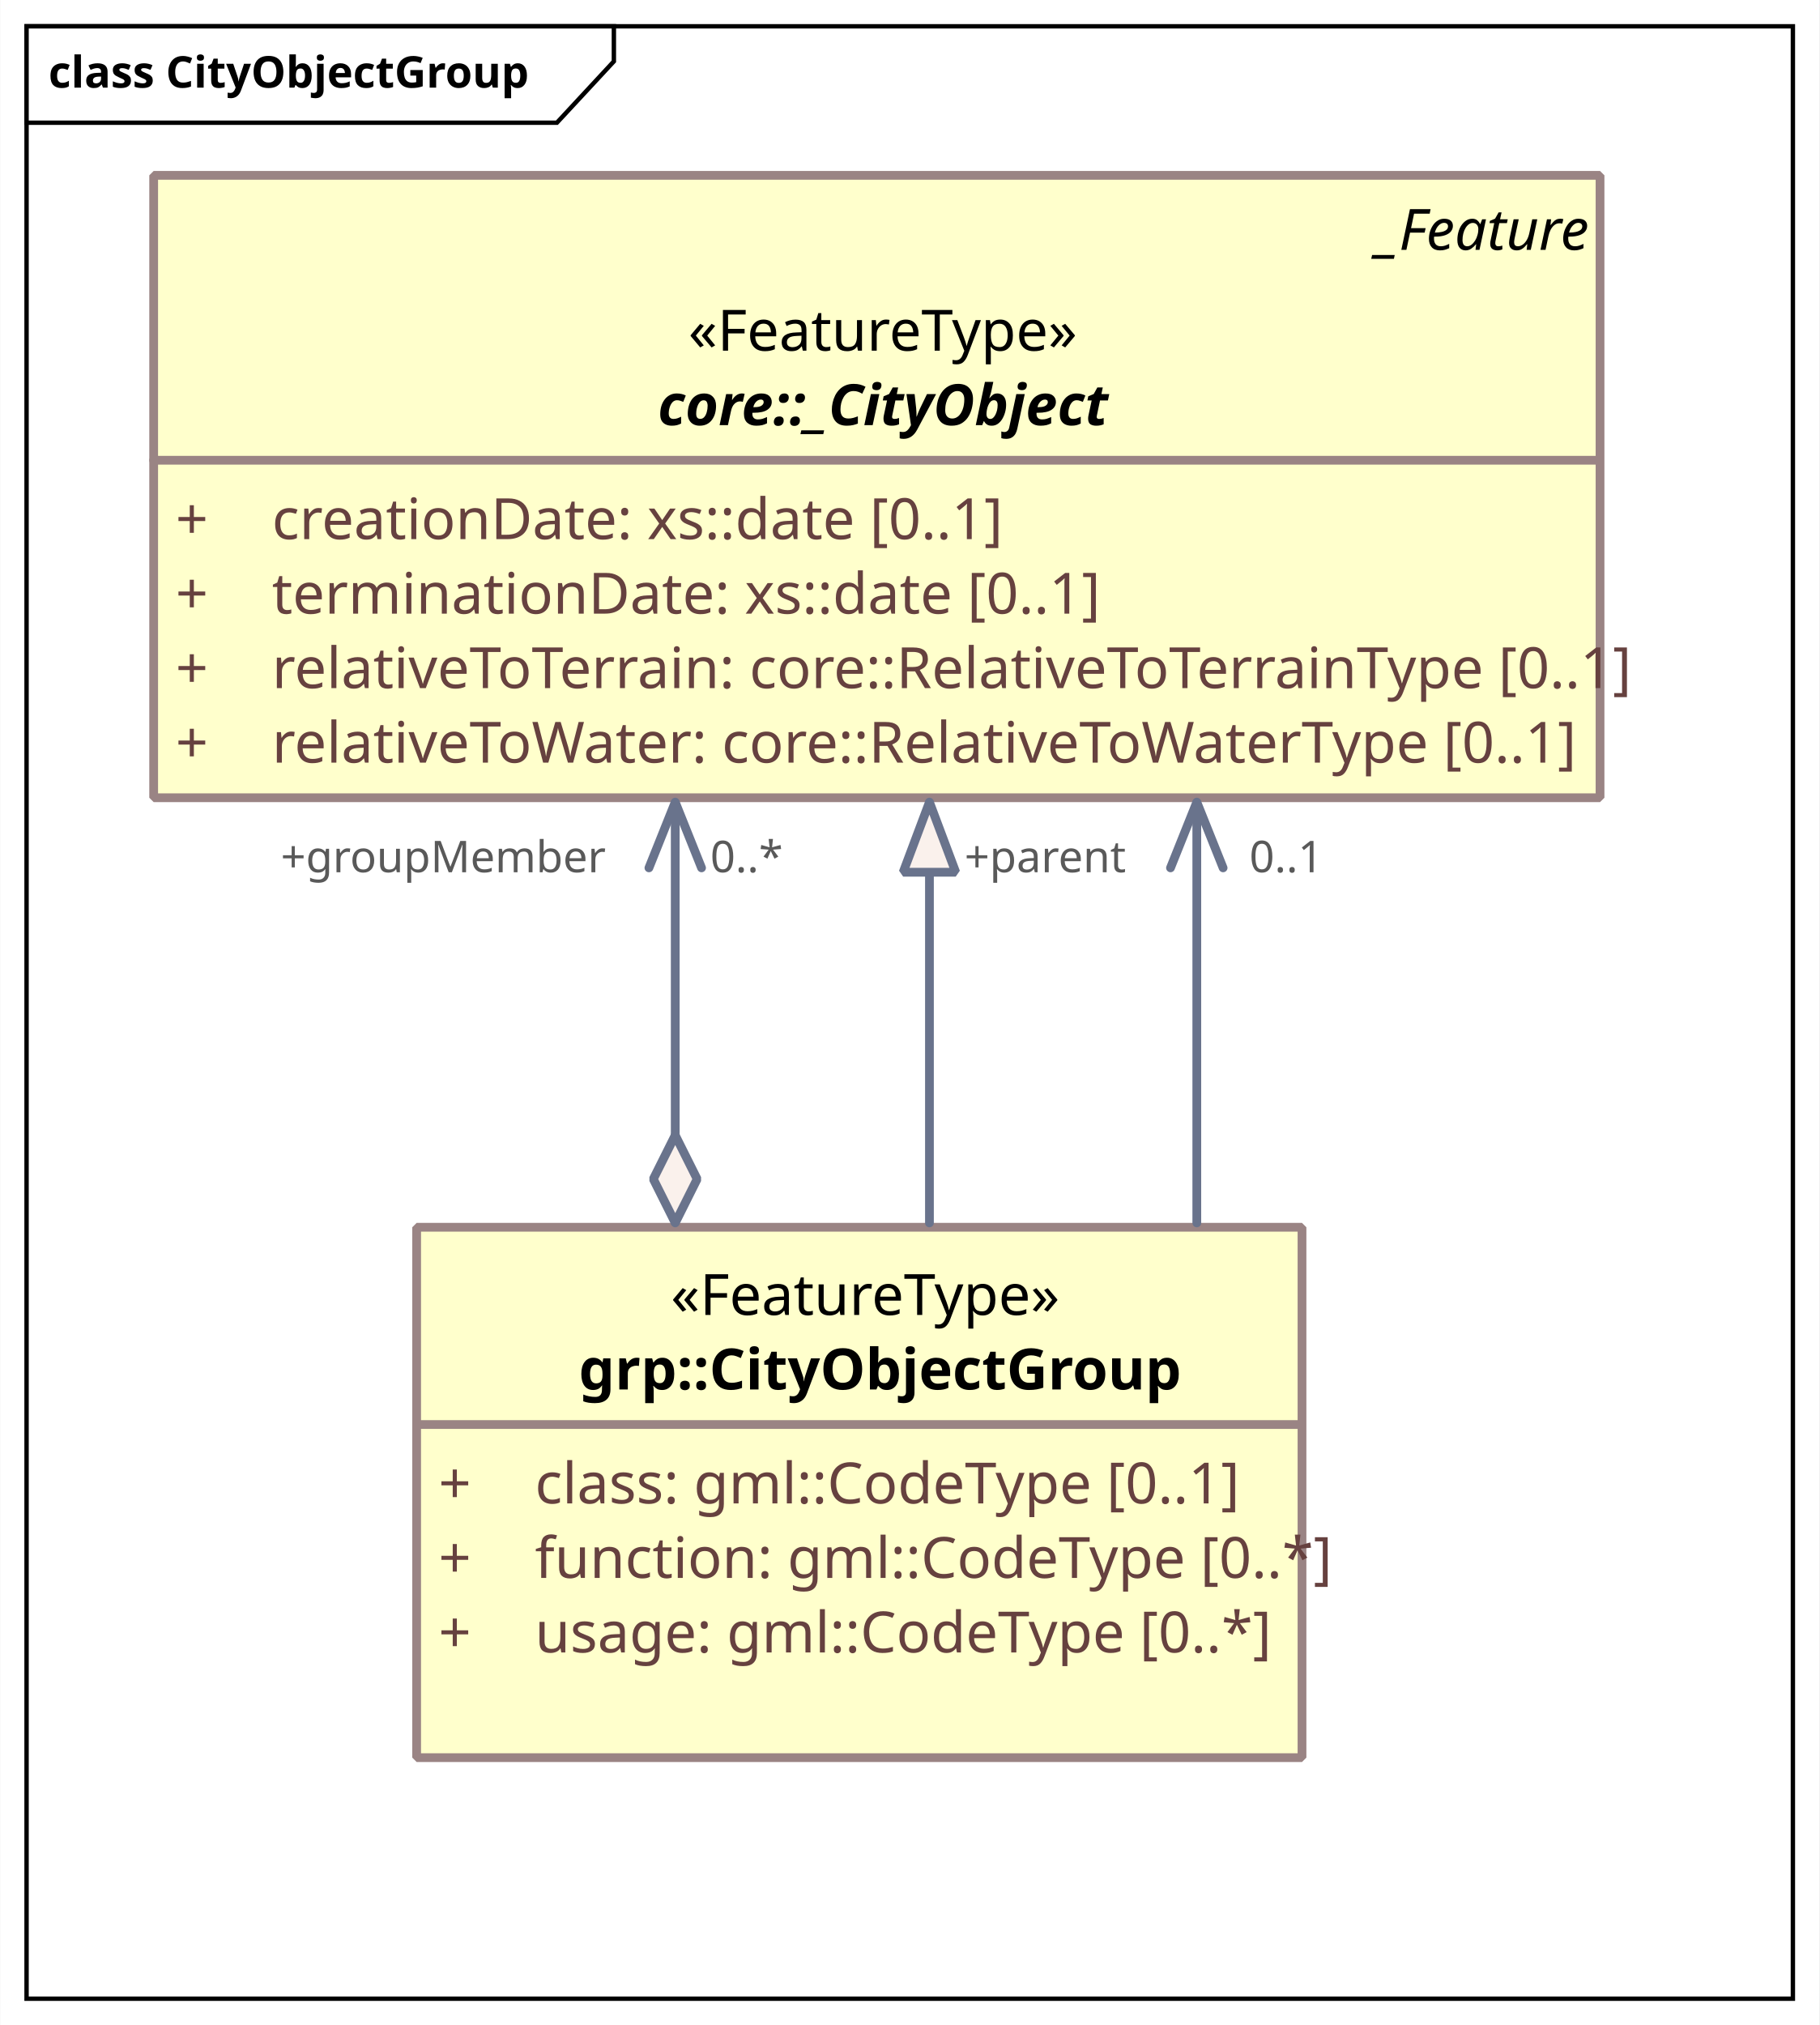
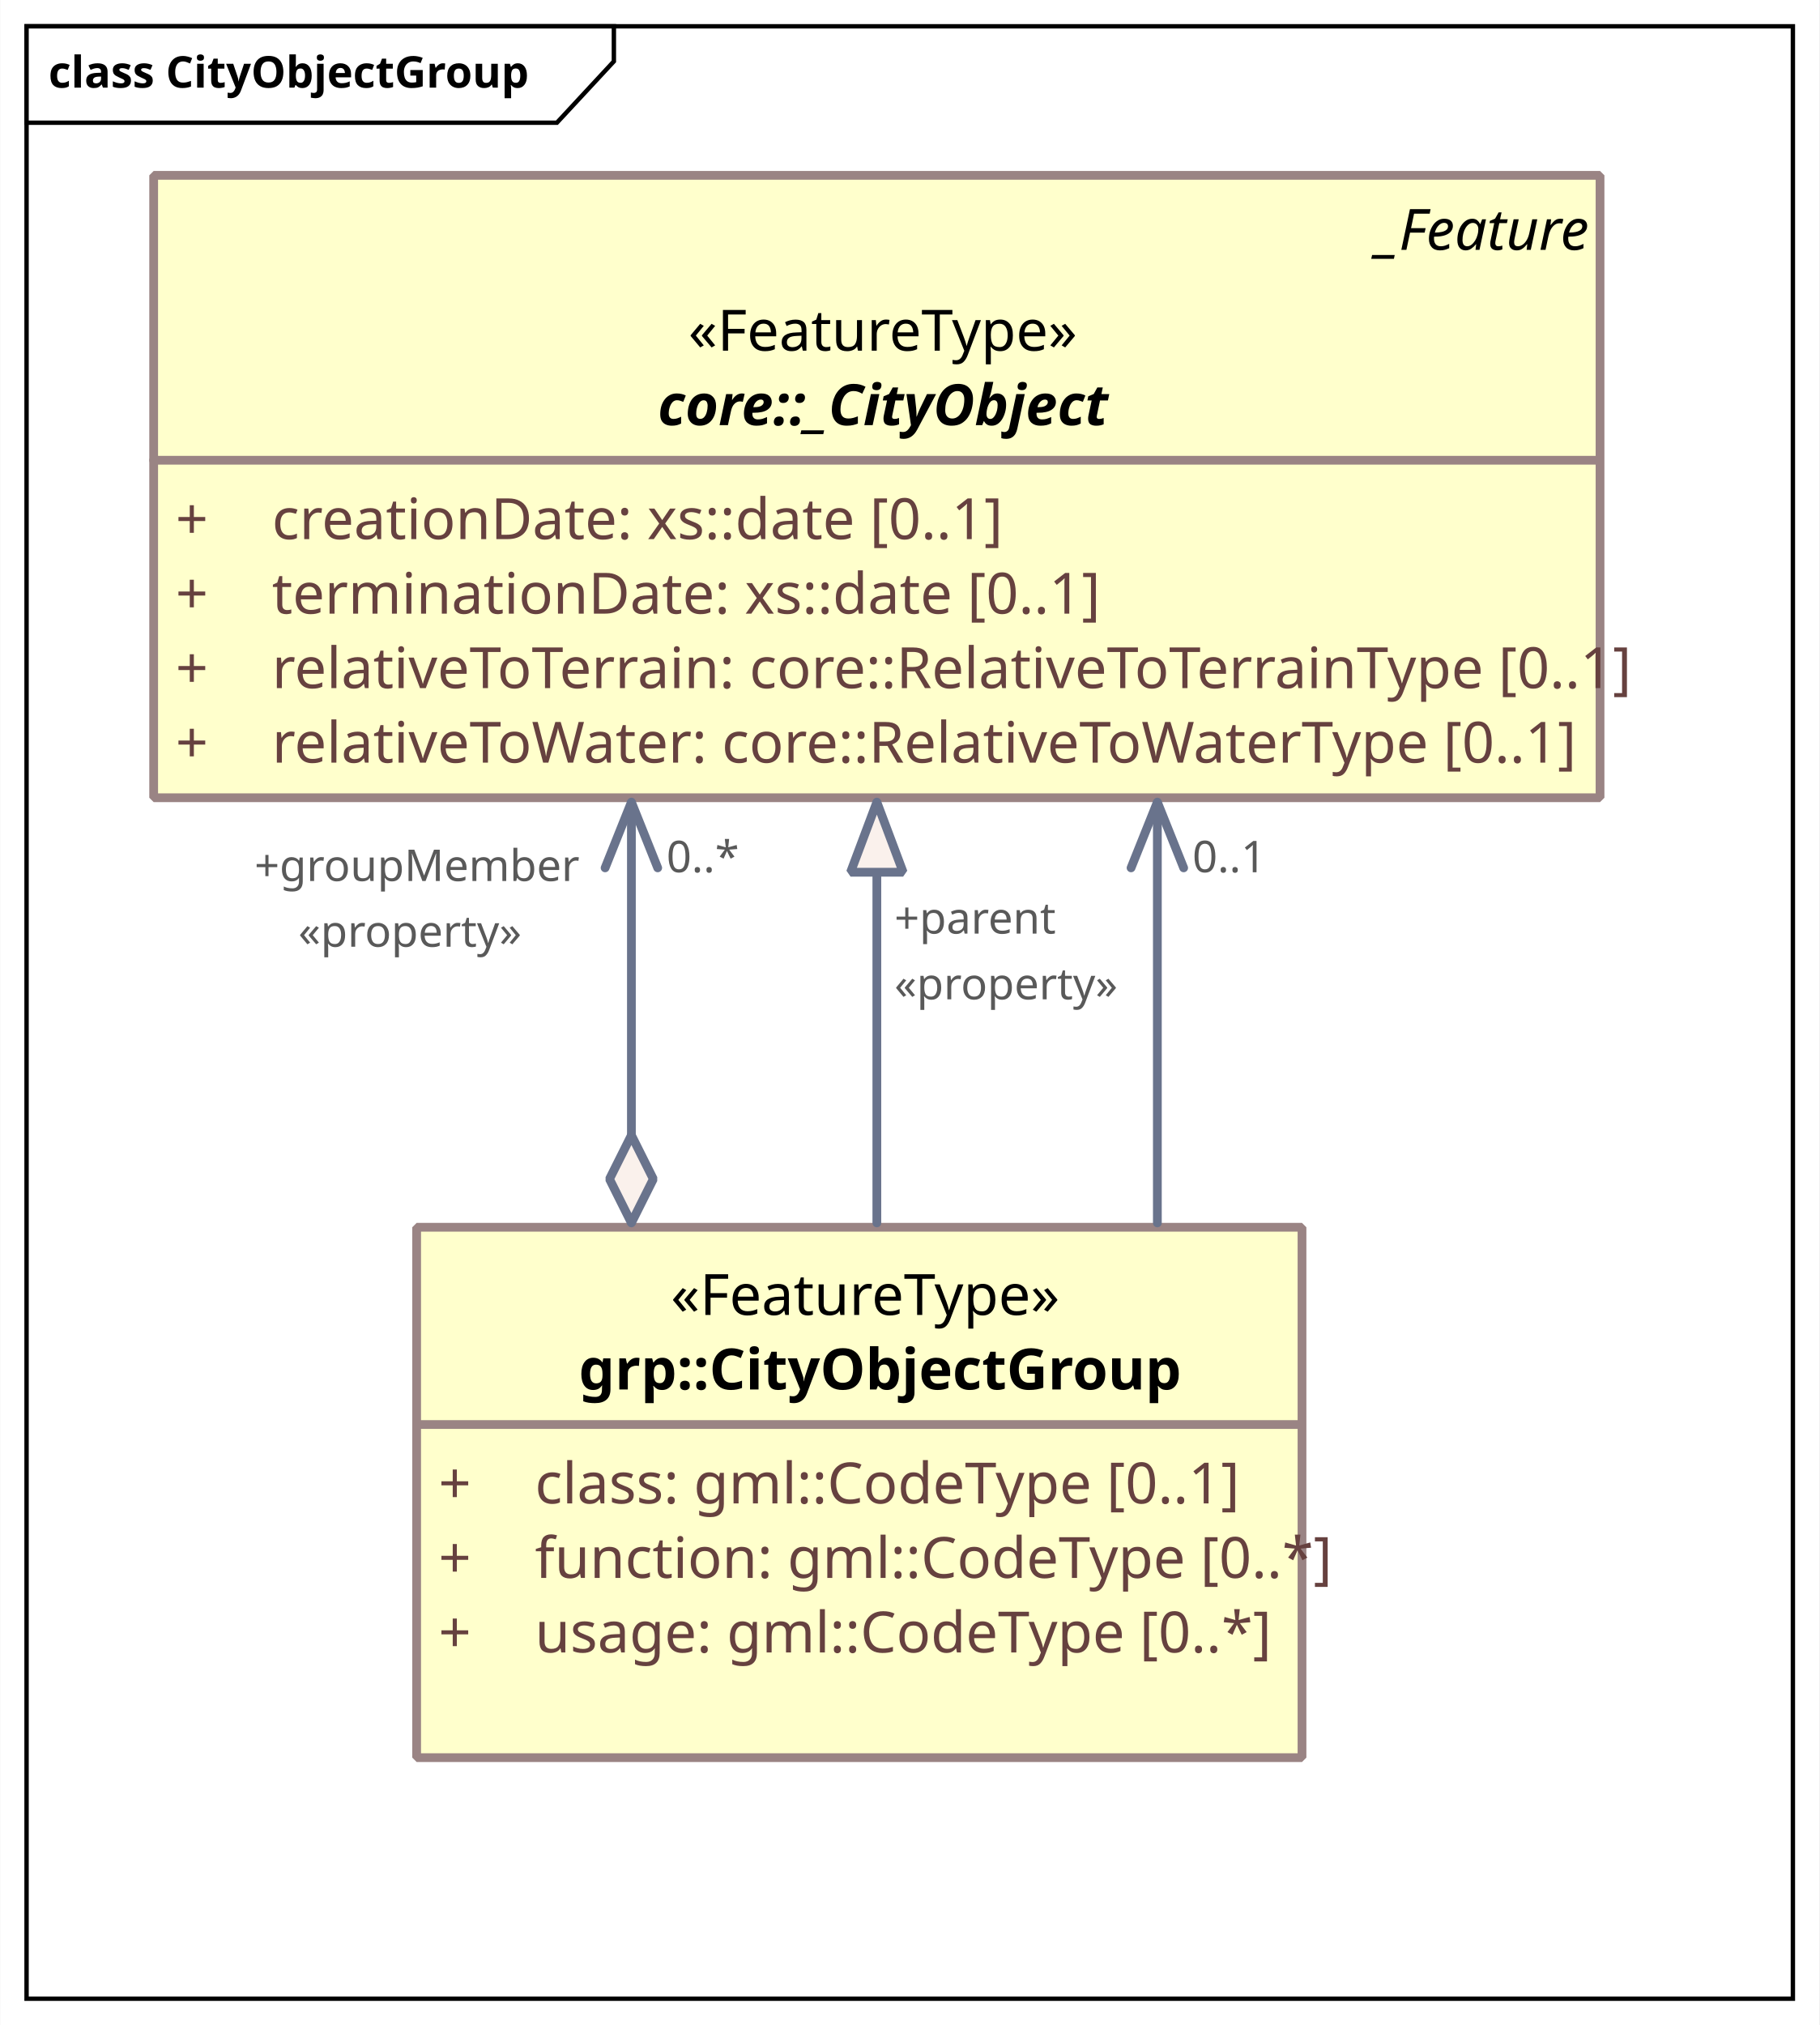
<svg xmlns="http://www.w3.org/2000/svg" width="10.98cm" height="12.22cm" viewBox="0 0 415 462">
  <g style="fill:#FFFFFF;fill-opacity:1.00;">
    <rect x="0" y="0" width="415" height="462" shape-rendering="auto" />
  </g>
  <g style="stroke-width:1;stroke-linecap:square;stroke-linejoin:miter; fill:#000000;fill-opacity:0.00; stroke:#000000; stroke-opacity:1.00">
    <path d="M 6 6 L 6 456 L 409 456 L 409 6 L 6 6" shape-rendering="auto" />
  </g>
  <g style="stroke-width:1;stroke-linecap:square;stroke-linejoin:miter; fill:#FFFFFF;fill-opacity:1.00; stroke:#000000; stroke-opacity:1.00">
    <polygon points="6 28 127 28 140 14 140 6 6 6 6 28" shape-rendering="auto" style="fill-rule:evenodd;" />
  </g>
  <g style="stroke-width:1;stroke-linecap:square;stroke-linejoin:miter; fill:#000000;fill-opacity:1.00; stroke:#000000; stroke-opacity:0.00">
    <text x="11.00" y="20.00" textLength="114" style="font-family:メイリオ; font-weight:700; font-style:normal; font-size:10px; fill:#000000;fill-opacity:1.00; stroke:#000000; stroke-opacity:0.00 stroke-width:0; white-space: pre;" xml:space="preserve" transform="rotate(-0.00 11.00 20.00)">class CityObjectGroup</text>
  </g>
  <g style="stroke-width:2;stroke-linecap:round;stroke-linejoin:bevel; fill:#FFFFCC;fill-opacity:1.00; stroke:#9A8484; stroke-opacity:1.00">
    <rect x="95" y="280" width="202" height="121" rx="0.00" shape-rendering="auto" />
  </g>
  <g style="stroke-width:1;stroke-linecap:round;stroke-linejoin:bevel; fill:#000000;fill-opacity:1.00; stroke:#000000; stroke-opacity:0.00">
    <text x="153.00" y="300.00" textLength="85" style="font-family:Yu Gothic UI; font-weight:400; font-style:normal; font-size:13px; fill:#000000;fill-opacity:1.00; stroke:#000000; stroke-opacity:0.00 stroke-width:0; white-space: pre;" xml:space="preserve" transform="rotate(-0.00 153.00 300.00)">«FeatureType»</text>
    <text x="132.00" y="317.00" textLength="127" style="font-family:Yu Gothic UI; font-weight:700; font-style:normal; font-size:13px; fill:#000000;fill-opacity:1.00; stroke:#000000; stroke-opacity:0.00 stroke-width:0; white-space: pre;" xml:space="preserve" transform="rotate(-0.00 132.00 317.00)">grp::CityObjectGroup</text>
  </g>
  <g style="stroke-width:2;stroke-linecap:round;stroke-linejoin:bevel; fill:#000000;fill-opacity:0.00; stroke:#9A8484; stroke-opacity:1.00">
    <path d="M 95 325 L 296 325" shape-rendering="auto" />
  </g>
  <g style="stroke-width:1;stroke-linecap:round;stroke-linejoin:bevel; fill:#66413F;fill-opacity:1.00; stroke:#000000; stroke-opacity:0.00">
    <text x="100.00" y="343.00" textLength="13" style="font-family:Yu Gothic UI; font-weight:400; font-style:normal; font-size:13px; fill:#66413F;fill-opacity:1.00; stroke:#000000; stroke-opacity:0.00 stroke-width:0; white-space: pre;" xml:space="preserve" transform="rotate(-0.00 100.00 343.00)">+ </text>
    <text x="122.00" y="343.00" textLength="154" style="font-family:Yu Gothic UI; font-weight:400; font-style:normal; font-size:13px; fill:#66413F;fill-opacity:1.00; stroke:#000000; stroke-opacity:0.00 stroke-width:0; white-space: pre;" xml:space="preserve" transform="rotate(-0.00 122.00 343.00)">class: gml::CodeType [0..1]</text>
    <text x="100.00" y="360.00" textLength="13" style="font-family:Yu Gothic UI; font-weight:400; font-style:normal; font-size:13px; fill:#66413F;fill-opacity:1.00; stroke:#000000; stroke-opacity:0.00 stroke-width:0; white-space: pre;" xml:space="preserve" transform="rotate(-0.00 100.00 360.00)">+ </text>
    <text x="122.00" y="360.00" textLength="170" style="font-family:Yu Gothic UI; font-weight:400; font-style:normal; font-size:13px; fill:#66413F;fill-opacity:1.00; stroke:#000000; stroke-opacity:0.00 stroke-width:0; white-space: pre;" xml:space="preserve" transform="rotate(-0.00 122.00 360.00)">function: gml::CodeType [0..*]</text>
    <text x="100.00" y="377.00" textLength="13" style="font-family:Yu Gothic UI; font-weight:400; font-style:normal; font-size:13px; fill:#66413F;fill-opacity:1.00; stroke:#000000; stroke-opacity:0.00 stroke-width:0; white-space: pre;" xml:space="preserve" transform="rotate(-0.00 100.00 377.00)">+ </text>
    <text x="122.00" y="377.00" textLength="159" style="font-family:Yu Gothic UI; font-weight:400; font-style:normal; font-size:13px; fill:#66413F;fill-opacity:1.00; stroke:#000000; stroke-opacity:0.00 stroke-width:0; white-space: pre;" xml:space="preserve" transform="rotate(-0.00 122.00 377.00)">usage: gml::CodeType [0..*]</text>
  </g>
  <g style="stroke-width:2;stroke-linecap:round;stroke-linejoin:bevel; fill:#FFFFCC;fill-opacity:1.00; stroke:#9A8484; stroke-opacity:1.00">
    <rect x="35" y="40" width="330" height="142" rx="0.00" shape-rendering="auto" />
  </g>
  <g style="stroke-width:1;stroke-linecap:round;stroke-linejoin:bevel; fill:#000000;fill-opacity:1.00; stroke:#000000; stroke-opacity:0.00">
    <text x="314.00" y="57.00" textLength="48" style="font-family:Yu Gothic UI; font-weight:400; font-style:italic; font-size:13px; fill:#000000;fill-opacity:1.00; stroke:#000000; stroke-opacity:0.00 stroke-width:0; white-space: pre;" xml:space="preserve" transform="rotate(-0.00 314.00 57.00)">_Feature</text>
    <text x="157.00" y="80.00" textLength="85" style="font-family:Yu Gothic UI; font-weight:400; font-style:normal; font-size:13px; fill:#000000;fill-opacity:1.00; stroke:#000000; stroke-opacity:0.00 stroke-width:0; white-space: pre;" xml:space="preserve" transform="rotate(-0.00 157.00 80.00)">«FeatureType»</text>
    <text x="150.00" y="97.00" textLength="99" style="font-family:Yu Gothic UI; font-weight:700; font-style:italic; font-size:13px; fill:#000000;fill-opacity:1.00; stroke:#000000; stroke-opacity:0.00 stroke-width:0; white-space: pre;" xml:space="preserve" transform="rotate(-0.00 150.00 97.00)">core::_CityObject</text>
  </g>
  <g style="stroke-width:2;stroke-linecap:round;stroke-linejoin:bevel; fill:#000000;fill-opacity:0.00; stroke:#9A8484; stroke-opacity:1.00">
    <path d="M 35 105 L 364 105" shape-rendering="auto" />
  </g>
  <g style="stroke-width:1;stroke-linecap:round;stroke-linejoin:bevel; fill:#66413F;fill-opacity:1.00; stroke:#000000; stroke-opacity:0.00">
    <text x="40.00" y="123.00" textLength="13" style="font-family:Yu Gothic UI; font-weight:400; font-style:normal; font-size:13px; fill:#66413F;fill-opacity:1.00; stroke:#000000; stroke-opacity:0.00 stroke-width:0; white-space: pre;" xml:space="preserve" transform="rotate(-0.00 40.00 123.00)">+ </text>
    <text x="62.00" y="123.00" textLength="157" style="font-family:Yu Gothic UI; font-weight:400; font-style:normal; font-size:13px; fill:#66413F;fill-opacity:1.00; stroke:#000000; stroke-opacity:0.00 stroke-width:0; white-space: pre;" xml:space="preserve" transform="rotate(-0.00 62.00 123.00)">creationDate: xs::date [0..1]</text>
    <text x="40.00" y="140.00" textLength="13" style="font-family:Yu Gothic UI; font-weight:400; font-style:normal; font-size:13px; fill:#66413F;fill-opacity:1.00; stroke:#000000; stroke-opacity:0.00 stroke-width:0; white-space: pre;" xml:space="preserve" transform="rotate(-0.00 40.00 140.00)">+ </text>
    <text x="62.00" y="140.00" textLength="176" style="font-family:Yu Gothic UI; font-weight:400; font-style:normal; font-size:13px; fill:#66413F;fill-opacity:1.00; stroke:#000000; stroke-opacity:0.00 stroke-width:0; white-space: pre;" xml:space="preserve" transform="rotate(-0.00 62.00 140.00)">terminationDate: xs::date [0..1]</text>
    <text x="40.00" y="157.00" textLength="13" style="font-family:Yu Gothic UI; font-weight:400; font-style:normal; font-size:13px; fill:#66413F;fill-opacity:1.00; stroke:#000000; stroke-opacity:0.00 stroke-width:0; white-space: pre;" xml:space="preserve" transform="rotate(-0.00 40.00 157.00)">+ </text>
    <text x="62.00" y="157.00" textLength="298" style="font-family:Yu Gothic UI; font-weight:400; font-style:normal; font-size:13px; fill:#66413F;fill-opacity:1.00; stroke:#000000; stroke-opacity:0.00 stroke-width:0; white-space: pre;" xml:space="preserve" transform="rotate(-0.00 62.00 157.00)">relativeToTerrain: core::RelativeToTerrainType [0..1]</text>
    <text x="40.00" y="174.00" textLength="13" style="font-family:Yu Gothic UI; font-weight:400; font-style:normal; font-size:13px; fill:#66413F;fill-opacity:1.00; stroke:#000000; stroke-opacity:0.00 stroke-width:0; white-space: pre;" xml:space="preserve" transform="rotate(-0.00 40.00 174.00)">+ </text>
    <text x="62.00" y="174.00" textLength="286" style="font-family:Yu Gothic UI; font-weight:400; font-style:normal; font-size:13px; fill:#66413F;fill-opacity:1.00; stroke:#000000; stroke-opacity:0.00 stroke-width:0; white-space: pre;" xml:space="preserve" transform="rotate(-0.00 62.00 174.00)">relativeToWater: core::RelativeToWaterType [0..1]</text>
  </g>
  <g style="stroke-width:2;stroke-linecap:round;stroke-linejoin:bevel; fill:#000000;fill-opacity:0.00; stroke:#69738C; stroke-opacity:1.00">
-     <path d="M 154 183 L 154 279" shape-rendering="auto" />
+     <path d="M 264 183 L 264 279" shape-rendering="auto" />
+     <path d="M 258 198 L 264 183 L 270 198" shape-rendering="auto" />
+     <path d="M 144 183 L 144 279" shape-rendering="auto" />
  </g>
  <g style="stroke-width:2;stroke-linecap:round;stroke-linejoin:bevel; fill:#FAF1EC;fill-opacity:1.00; stroke:#69738C; stroke-opacity:1.00">
-     <polygon points="149 269 154 279 159 269 154 259" shape-rendering="auto" style="fill-rule:evenodd;" />
+     <polygon points="139 269 144 279 149 269 144 259" shape-rendering="auto" style="fill-rule:evenodd;" />
  </g>
  <g style="stroke-width:2;stroke-linecap:round;stroke-linejoin:bevel; fill:#000000;fill-opacity:0.00; stroke:#69738C; stroke-opacity:1.00">
-     <path d="M 148 198 L 154 183 L 160 198" shape-rendering="auto" />
-     <path d="M 273 279 L 273 183" shape-rendering="auto" />
-     <path d="M 279 198 L 273 183 L 267 198" shape-rendering="auto" />
-     <path d="M 212 279 L 212 183" shape-rendering="auto" />
+     <path d="M 138 198 L 144 183 L 150 198" shape-rendering="auto" />
+     <path d="M 200 279 L 200 183" shape-rendering="auto" />
  </g>
  <g style="stroke-width:2;stroke-linecap:round;stroke-linejoin:bevel; fill:#FAF1EC;fill-opacity:1.00; stroke:#69738C; stroke-opacity:1.00">
-     <polygon points="218 199 206 199 212 183" shape-rendering="auto" style="fill-rule:evenodd;" />
+     <polygon points="206 199 194 199 200 183" shape-rendering="auto" style="fill-rule:evenodd;" />
  </g>
  <g style="stroke-width:1;stroke-linecap:round;stroke-linejoin:bevel; fill:#595959;fill-opacity:1.00; stroke:#000000; stroke-opacity:0.00">
-     <text x="64.00" y="199.00" textLength="76" style="font-family:メイリオ; font-weight:0; font-style:normal; font-size:10px; fill:#595959;fill-opacity:1.00; stroke:#000000; stroke-opacity:0.00 stroke-width:0; white-space: pre;" xml:space="preserve" transform="rotate(-0.00 64.00 199.00)">+groupMember</text>
-     <text x="162.00" y="199.00" textLength="18" style="font-family:メイリオ; font-weight:0; font-style:normal; font-size:10px; fill:#595959;fill-opacity:1.00; stroke:#000000; stroke-opacity:0.00 stroke-width:0; white-space: pre;" xml:space="preserve" transform="rotate(-0.00 162.00 199.00)">0..*</text>
-     <text x="220.00" y="199.00" textLength="40" style="font-family:メイリオ; font-weight:0; font-style:normal; font-size:10px; fill:#595959;fill-opacity:1.00; stroke:#000000; stroke-opacity:0.00 stroke-width:0; white-space: pre;" xml:space="preserve" transform="rotate(-0.00 220.00 199.00)">+parent</text>
-     <text x="285.00" y="199.00" textLength="18" style="font-family:メイリオ; font-weight:0; font-style:normal; font-size:10px; fill:#595959;fill-opacity:1.00; stroke:#000000; stroke-opacity:0.00 stroke-width:0; white-space: pre;" xml:space="preserve" transform="rotate(-0.00 285.00 199.00)">0..1</text>
+     <text x="58.00" y="201.00" textLength="76" style="font-family:メイリオ; font-weight:0; font-style:normal; font-size:10px; fill:#595959;fill-opacity:1.00; stroke:#000000; stroke-opacity:0.00 stroke-width:0; white-space: pre;" xml:space="preserve" transform="rotate(-0.00 58.00 201.00)">+groupMember</text>
+     <text x="68.00" y="216.00" textLength="56" style="font-family:メイリオ; font-weight:0; font-style:normal; font-size:10px; fill:#595959;fill-opacity:1.00; stroke:#000000; stroke-opacity:0.00 stroke-width:0; white-space: pre;" xml:space="preserve" transform="rotate(-0.00 68.00 216.00)">«property»</text>
+     <text x="152.00" y="199.00" textLength="18" style="font-family:メイリオ; font-weight:0; font-style:normal; font-size:10px; fill:#595959;fill-opacity:1.00; stroke:#000000; stroke-opacity:0.00 stroke-width:0; white-space: pre;" xml:space="preserve" transform="rotate(-0.00 152.00 199.00)">0..*</text>
+     <text x="204.00" y="213.00" textLength="40" style="font-family:メイリオ; font-weight:0; font-style:normal; font-size:10px; fill:#595959;fill-opacity:1.00; stroke:#000000; stroke-opacity:0.00 stroke-width:0; white-space: pre;" xml:space="preserve" transform="rotate(-0.00 204.00 213.00)">+parent</text>
+     <text x="204.00" y="228.00" textLength="56" style="font-family:メイリオ; font-weight:0; font-style:normal; font-size:10px; fill:#595959;fill-opacity:1.00; stroke:#000000; stroke-opacity:0.00 stroke-width:0; white-space: pre;" xml:space="preserve" transform="rotate(-0.00 204.00 228.00)">«property»</text>
+     <text x="272.00" y="199.00" textLength="18" style="font-family:メイリオ; font-weight:0; font-style:normal; font-size:10px; fill:#595959;fill-opacity:1.00; stroke:#000000; stroke-opacity:0.00 stroke-width:0; white-space: pre;" xml:space="preserve" transform="rotate(-0.00 272.00 199.00)">0..1</text>
  </g>
</svg>
